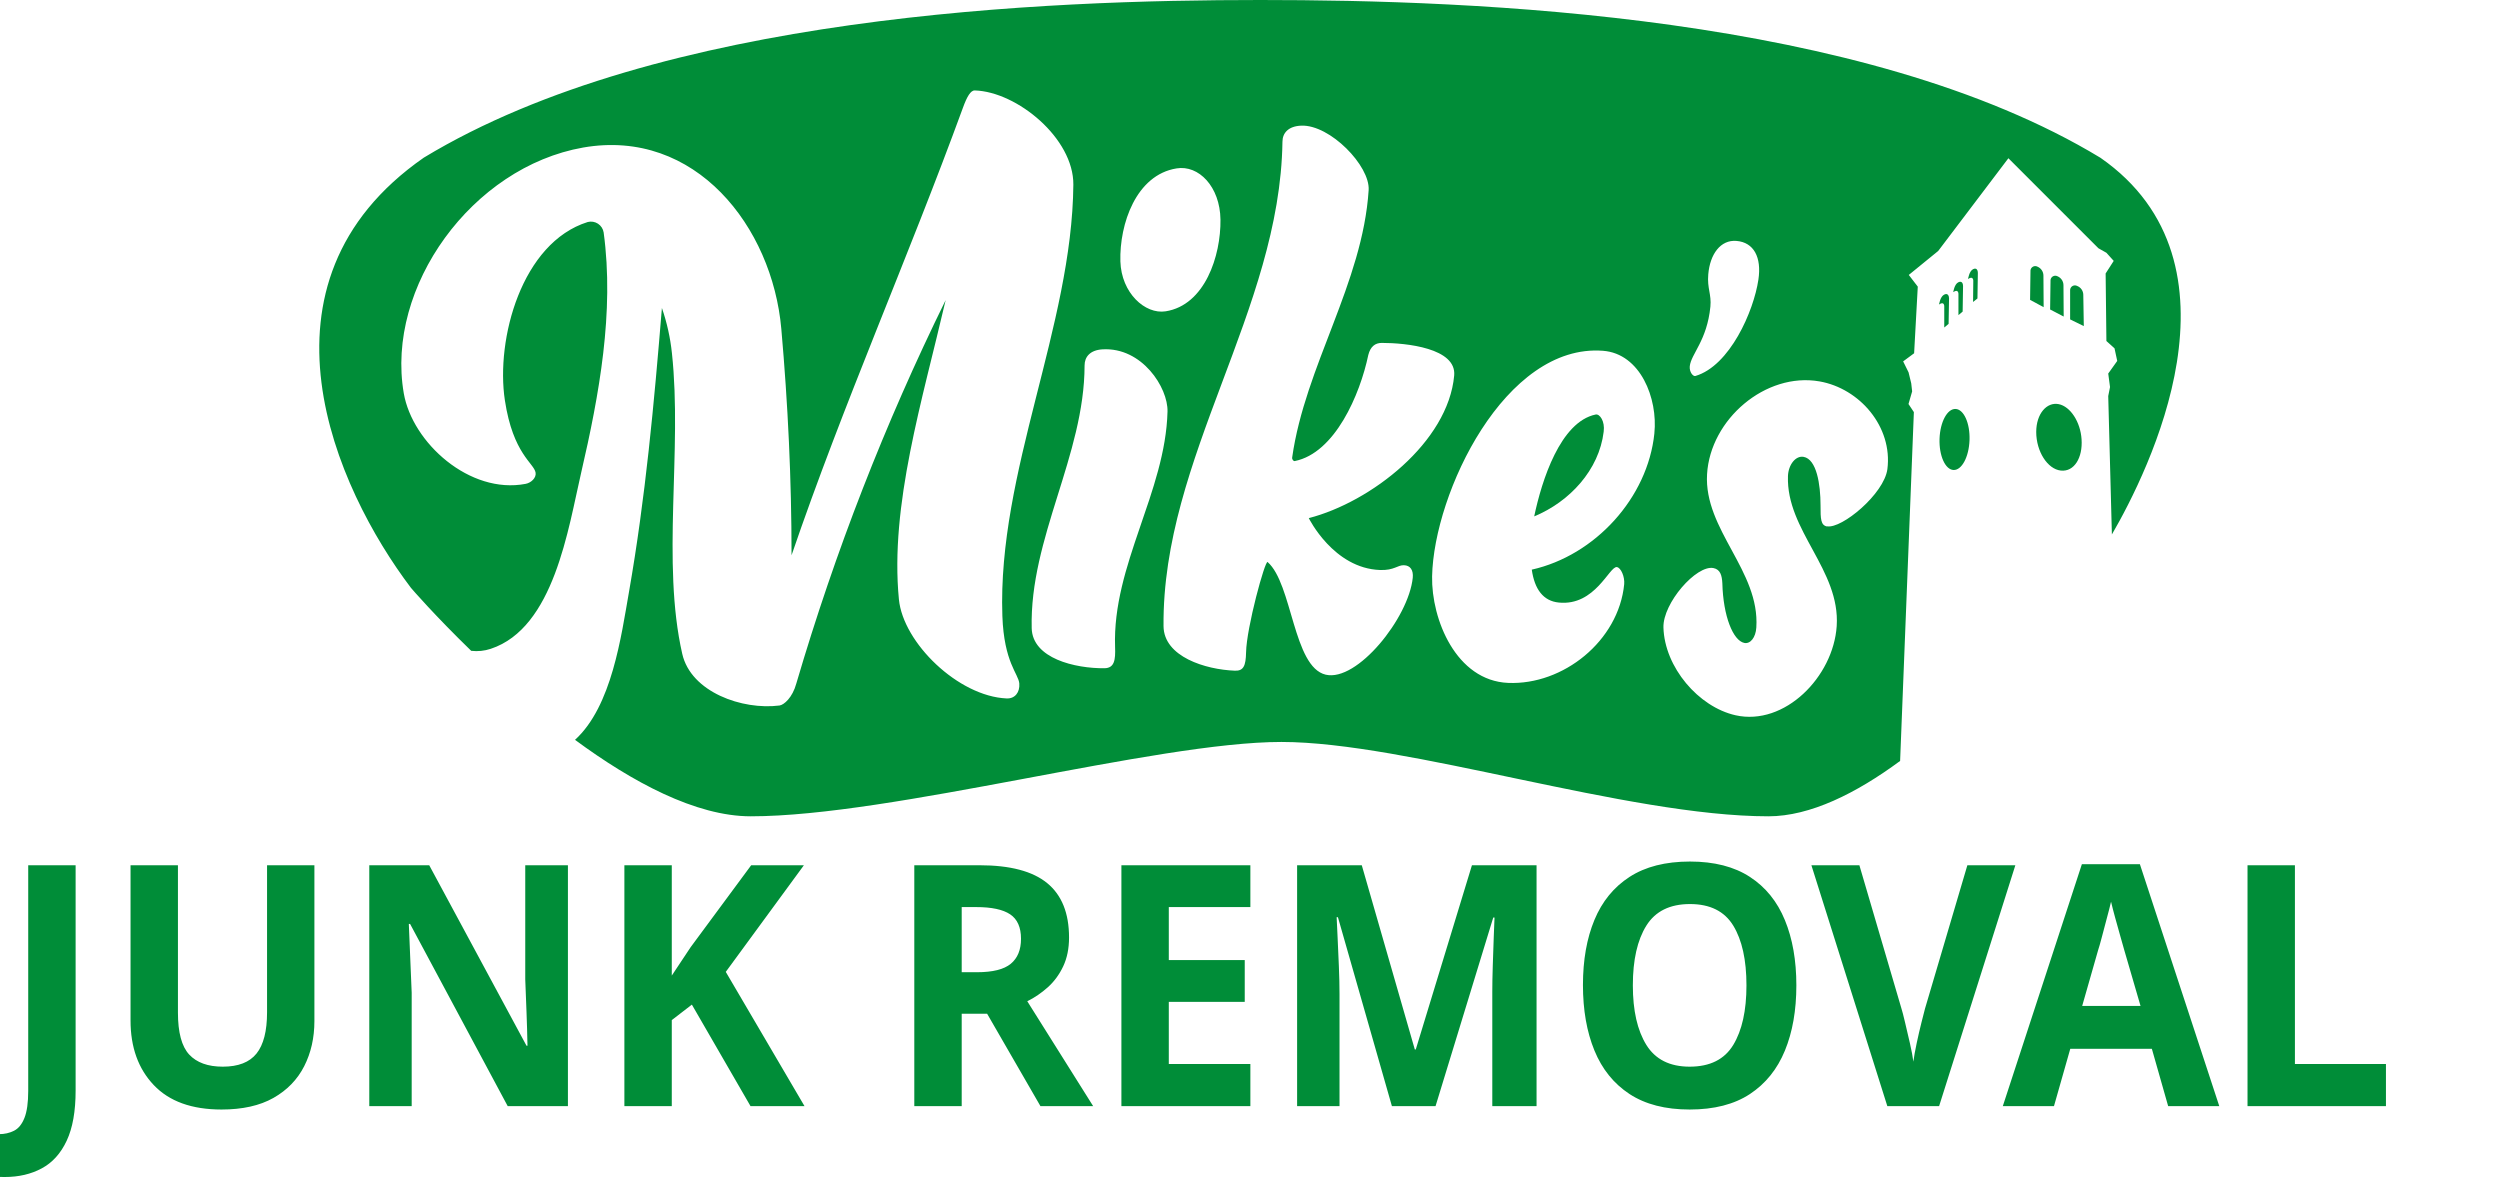
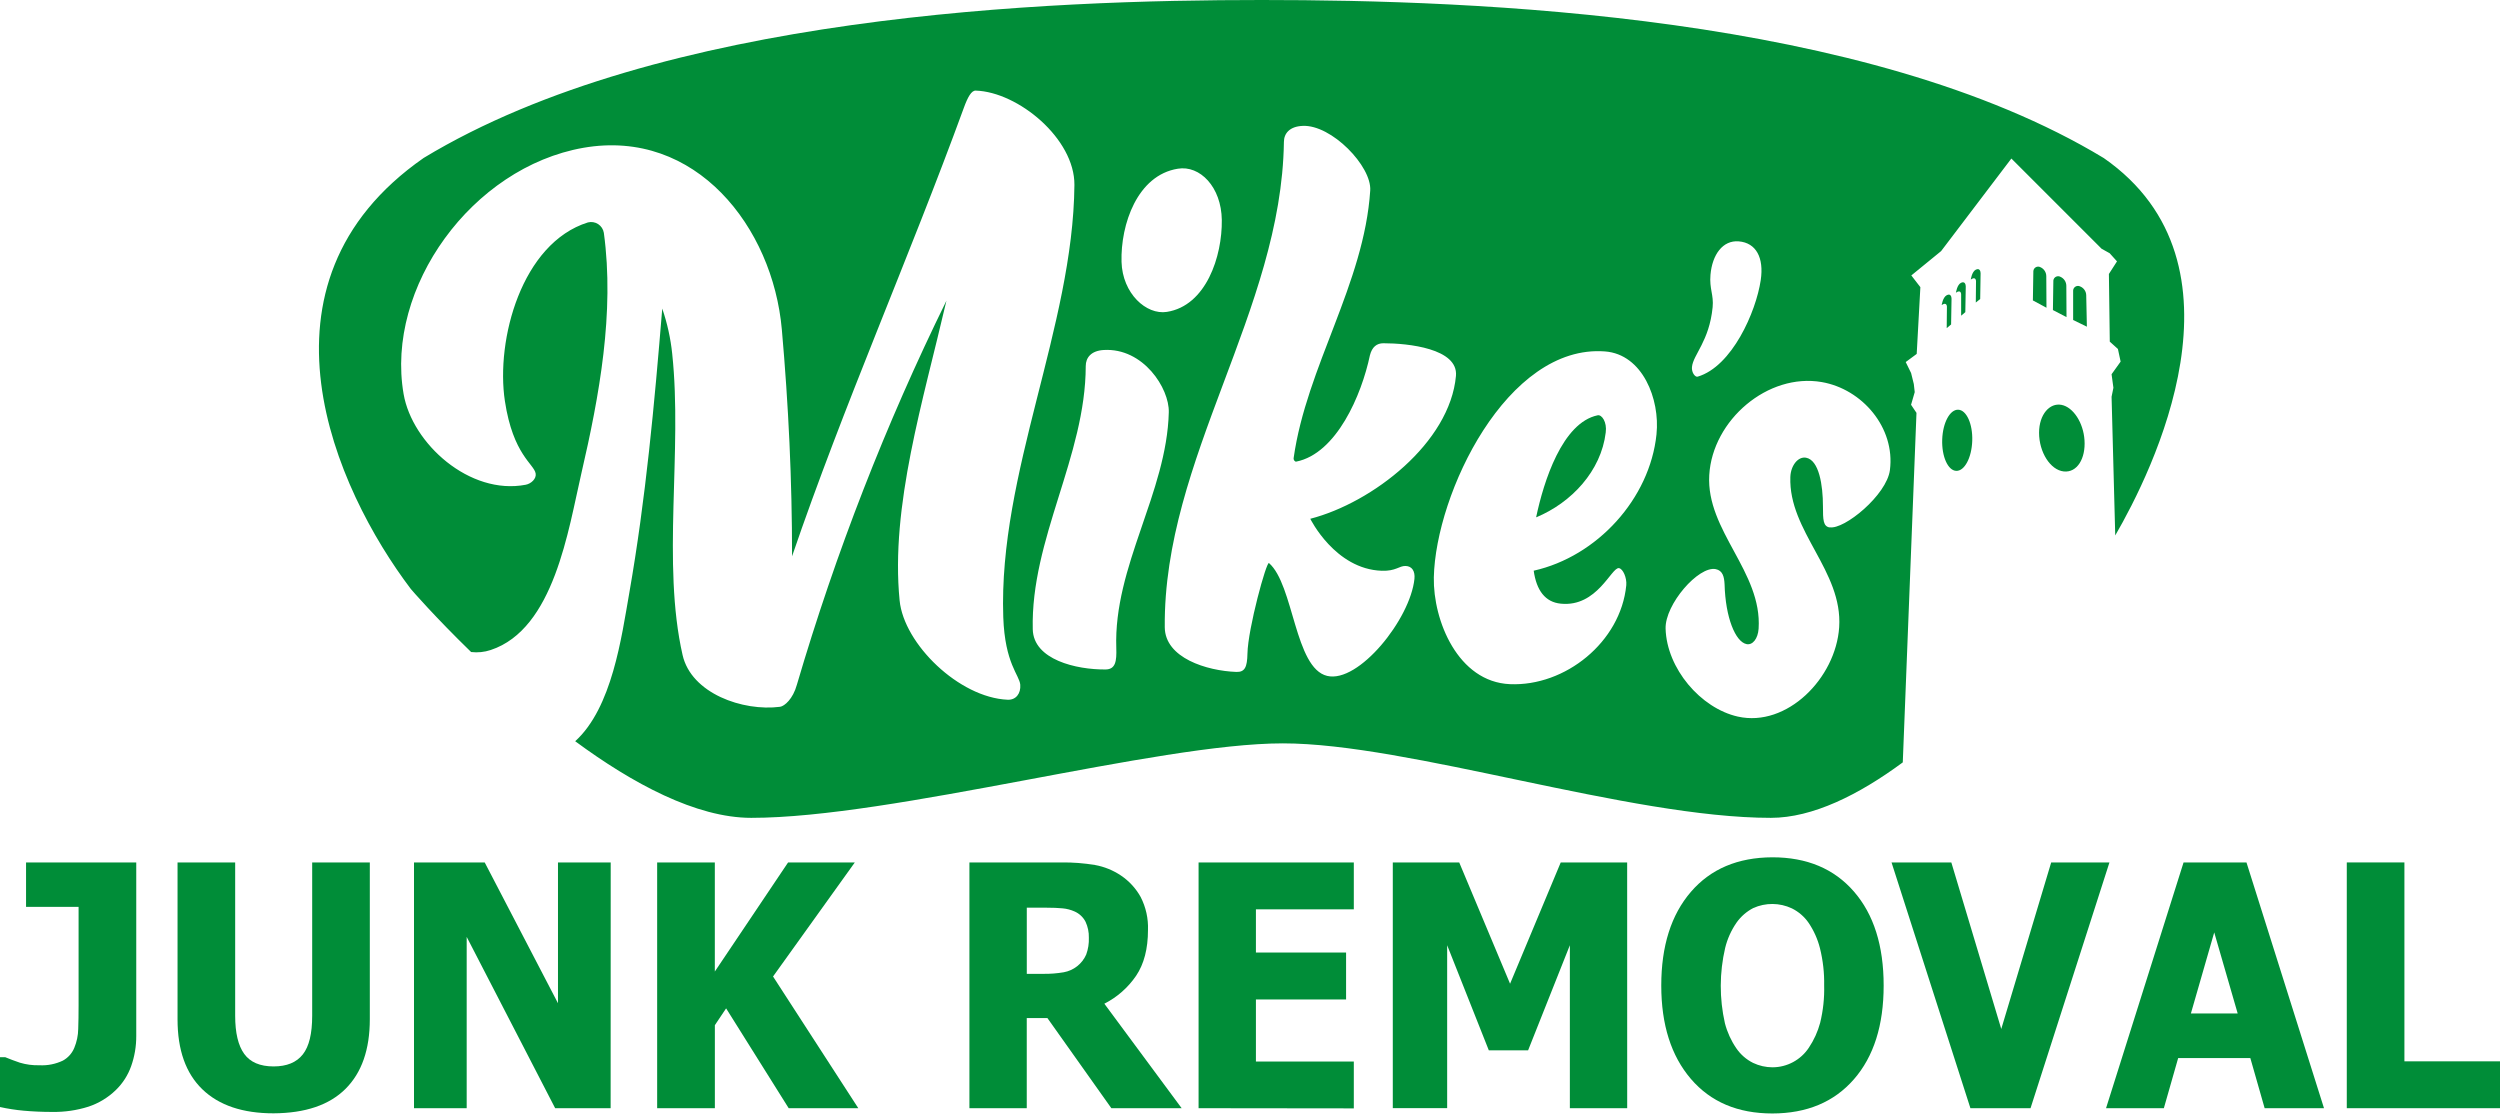
- <svg xmlns="http://www.w3.org/2000/svg" viewBox="0 0 683.63 322.39">
+ <svg xmlns="http://www.w3.org/2000/svg" viewBox="0 0 682.37 303.88">
  <defs>
-     <style>.cls-1{font-size:92.26px;font-family:Tahoma-Bold, Tahoma;font-weight:700;}.cls-1,.cls-2{fill:#008d38;}</style>
+     <style>.cls-1{fill:#008d38;}</style>
  </defs>
  <g id="Layer_2" data-name="Layer 2">
    <g id="Layer_4" data-name="Layer 4">
-       <text class="cls-1" transform="translate(0 302.48) scale(0.93 1)">JUNK REMOVAL</text>
-       <path class="cls-2" d="M540.74,81.61s.11-6.48.11-7-.23-1.54-1.31-1-1.37,2.69-1.37,2.69c1.43-1,1.43.45,1.43.45l-.06,5.83Z" />
-       <path class="cls-2" d="M436.34,113.35c-9.65,2-14.74,18-16.81,27.86,9.67-4,17.75-12.69,19-23.16C438.92,115.17,437.44,113.12,436.34,113.35Z" />
-       <path class="cls-2" d="M530.37,120c-.15,4.61,1.56,8.42,3.82,8.52s4.22-3.57,4.38-8.18-1.56-8.42-3.82-8.51S530.53,115.37,530.37,120Z" />
-       <path class="cls-2" d="M523.35,112.69l-1.47-2.21,1-3.45-.25-2.21-.73-3-1.48-3,3-2.22,1-18.22-2.46-3.2L530,68.63l19.2-25.36,24.62,24.62L576,69.12l2,2.22-2.21,3.44L576,93.25l2.22,2,.74,3.45-2.46,3.45.49,3.69-.49,2.46,1,37.85c10-17.25,38.45-74.07-3.12-103C509.66,3.92,403.1,0,344.64,0s-164,3.92-228.75,43.11c-49.38,34.36-24.07,90.49-3.52,117.63.24.31,6.63,7.67,16.48,17.23a12.35,12.35,0,0,0,5.34-.55c17.32-5.72,21.18-32.85,24.76-48.29,4.88-21.07,9.08-43.83,6.12-65.57a3.52,3.52,0,0,0-4.35-2.85c-18.06,5.65-25.2,32-22.66,48.76,2.23,14.73,8,17.18,8.4,19.79.23,1.42-1.24,2.77-2.72,3.05-15.3,2.94-31-11.25-33.33-24.78-5-29.06,18.66-61.85,49.08-67.19C190.15,35,211.19,62,213.65,89.92c1.82,20.58,2.8,41.19,2.8,61.92,14.13-41.38,31.88-81.34,46.87-122.39,1.09-3,2.09-4.76,3.24-4.72,11.59.37,27.06,13.13,26.95,25.77-.35,38.74-20.78,78.59-19.41,117.94.44,12.73,4.42,15.82,4.63,18.46.19,2.4-1.18,4.19-3.45,4.09-13.25-.57-28.31-15.21-29.47-27.08-2.52-25.72,6.45-54.56,12.78-81.84a658.44,658.44,0,0,0-40.84,104.85c-1.05,3.85-3.36,5.83-4.59,6-10.16,1.31-24.22-3.65-26.6-14.13-5.7-25.08.05-55.57-2.82-82.21A55.67,55.67,0,0,0,181,84.22c-2.13,26-4.5,51.93-9,77.63-2.12,12.06-4.68,31.31-14.76,40.46,15.61,11.51,33,20.91,48.05,20.91,38.55,0,110.85-20.33,145.1-20.33S445,223.22,483.59,223.22c11.38,0,24-6.28,36-15.14Zm-61.28-12.53c.35-3.39,4.72-7,5.64-16.31.33-3.36-.92-5-.58-8.84.47-5.52,3.36-9.49,7.71-9.13,4.75.39,6.91,4.47,6,10.58-1.29,8.69-7.84,23.58-17.22,26.35C462.93,103,461.92,101.67,462.07,100.16ZM321.74,46.05c6-1,11.88,4.94,12,14,.13,9.9-4.26,23.4-15,25.08-5.6.88-12.11-5-12.37-13.66C306.09,61.26,310.67,47.82,321.74,46.05ZM302,182.73c-8,.07-19.68-2.66-19.88-10.95-.6-24.65,14.42-47.24,14.46-71.85,0-2.33,1.49-4.2,4.91-4.4,10.8-.63,17.93,10.46,17.77,17-.56,22-15.11,42-14.34,64.37C305.06,180.47,304.75,182.7,302,182.73ZM386.32,158c-1.13,11-15.22,28.52-23.81,26.49-8.9-2.11-9.1-24.87-15.88-30.8-.68-.59-5.76,17.87-5.89,24.71-.07,3.66-.69,5.1-3.07,5-8-.3-19.43-3.79-19.5-12.19-.41-46,31.86-86.38,32.52-132.44,0-2.38,1.59-4.27,5.14-4.41,7.85-.32,18.85,11,18.43,17.63-1.64,25.43-17.38,48.15-20.91,73.09-.09.64.43,1.07.7,1,11-2.2,17.85-18.19,20.11-29,.58-2.3,1.87-3.31,3.68-3.31,6.72,0,20.48,1.43,19.81,8.91-1.64,18.23-22.75,34.61-39.76,39,0,0,6.76,13.77,19.52,14.19,3.84.13,4.74-1.36,6.49-1.31S386.53,155.89,386.32,158Zm66.07-39.47c-1.81,17.61-16.21,33.36-33.52,37.24.76,5.4,3.16,8.59,7.4,9,9.94,1,13.81-10,15.87-9.7,1.11.17,2.18,2.63,2,4.67-1.52,15.54-16.71,27.65-31.75,27-14.2-.61-21-17.36-20.78-29.14.49-22.89,20-63.69,46.71-61.68C448.62,96.69,453.37,109,452.39,118.48Zm47.25,25.44c-1.75-.32-1.82-2-1.81-5.8,0-5.73-1.07-12.6-4.63-13.24-2.16-.39-4.17,2.13-4.28,5.27-.51,14.86,14.34,25.62,13.33,41-.92,13.9-14.26,27.4-27.67,24.39-10.13-2.28-19.4-13.14-19.71-24-.18-6.65,9-17.16,13.68-16.25,1.9.38,2.32,2.05,2.43,4.17.23,9,2.94,15.67,6,16.3,1.65.34,3.12-1.47,3.29-4.22,1-15.53-14.37-26.72-13.47-41.93.88-15,16-27.93,30.73-25.37,11,1.92,20.06,12.41,18.58,24C515.2,135.1,503.61,144.65,499.64,143.92Z" />
-       <path class="cls-2" d="M536.69,85.2s.11-6.48.11-7-.23-1.54-1.31-1-1.37,2.69-1.37,2.69c1.42-1,1.42.45,1.42.45l0,5.83Z" />
-       <path class="cls-2" d="M569.68,80.58A2.62,2.62,0,0,0,568,78.19a1.31,1.31,0,0,0-1.92,1.07l0,8.08,3.74,1.83Z" />
-       <path class="cls-2" d="M557.18,72.93a1.31,1.31,0,0,0-1.94,1L555.13,82,558.84,84l-.06-8.59A2.66,2.66,0,0,0,557.18,72.93Z" />
-       <path class="cls-2" d="M564.26,78a2.66,2.66,0,0,0-1.6-2.44,1.31,1.31,0,0,0-1.94,1l-.11,8.07,3.71,1.93Z" />
-       <path class="cls-2" d="M531.61,80.58c-1.09.58-1.37,2.69-1.37,2.69,1.42-1,1.42.45,1.42.45l0,5.84,1.19-1s.12-6.47.12-7S532.69,80,531.61,80.58Z" />
-       <path class="cls-2" d="M556.81,118.13c0,5.3,3.08,10.16,6.74,10.55s6-3.55,5.66-8.54c-.3-4.74-3.05-9-6.27-9.63S556.81,113.1,556.81,118.13Z" />
+       <path class="cls-1" d="M37.19,282.79A24.23,24.23,0,0,1,35.8,291a16.92,16.92,0,0,1-4.21,6.55,19.52,19.52,0,0,1-7.44,4.51,31.07,31.07,0,0,1-9.89,1.44c-2.78,0-5.38-.12-7.82-.34a51.11,51.11,0,0,1-6.44-1v-13.6H1.43c1.26.54,2.58,1,4,1.5a16.78,16.78,0,0,0,5.31.7,13.31,13.31,0,0,0,6.41-1.26A7,7,0,0,0,20.28,286a14,14,0,0,0,1.07-5.12c.07-1.93.1-4.09.1-6.46v-26.9H7.11V235.4H37.19Z" />
+       <path class="cls-1" d="M74.67,303.88q-12.63,0-19.42-6.54t-6.79-19.1V235.4H64.19v41.85q0,7,2.47,10.41t8,3.42c3.62,0,6.27-1.09,8-3.29s2.55-5.7,2.55-10.54V235.4h15.73v42.8q0,12.39-6.63,19T74.67,303.88Z" />
+       <path class="cls-1" d="M166.67,302.48H151.53l-24.15-46.76v46.76H113V235.4H132.3l20,38.43V235.4h14.39Z" />
+       <path class="cls-1" d="M234.27,302.48h-19l-17.08-27.25-3.07,4.59v22.66H179.37V235.4h15.74v29.78l20-29.78h18.21L211,266.53Z" />
+       <path class="cls-1" d="M322.53,302.48H303.34l-17.45-24.6h-5.64v24.6H264.6V235.4h25.2a52.21,52.21,0,0,1,9.08.7A18.6,18.6,0,0,1,306,239a17,17,0,0,1,5.34,5.83,18.24,18.24,0,0,1,2,9q0,7.69-3.24,12.5a23.19,23.19,0,0,1-8.67,7.63ZM297.2,255.94a9.69,9.69,0,0,0-.9-4.34,6.15,6.15,0,0,0-3-2.82,10.28,10.28,0,0,0-3.28-.85q-1.81-.18-4.5-.18h-5.26v18.06h4.5a30.44,30.44,0,0,0,5.57-.43,8.3,8.3,0,0,0,6.15-4.84A12.07,12.07,0,0,0,297.2,255.94Z" />
+       <path class="cls-1" d="M327.15,302.48V235.4h42.37v12.8H342.8V260h24.61v12.8H342.8v16.94h26.72v12.79Z" />
+       <path class="cls-1" d="M444.14,302.48H428.49V258l-11.4,28.69H406.37L395,258v44.46H380.16V235.4h18.13l13.88,33.11L426,235.4h18.13Z" />
+       <path class="cls-1" d="M514.14,269q0,16.28-8.12,25.59t-22.25,9.33q-14.17,0-22.25-9.44T453.44,269q0-16.17,8.08-25.56T483.77,234q14.13,0,22.25,9.34T514.14,269Zm-16.24,0a39,39,0,0,0-1.15-10.2,21.88,21.88,0,0,0-3.1-6.92,12,12,0,0,0-4.56-3.94,12.6,12.6,0,0,0-10.54-.09,12.79,12.79,0,0,0-4.54,3.94,20.84,20.84,0,0,0-3.13,6.94,45.94,45.94,0,0,0-.07,20.56,21.69,21.69,0,0,0,3.11,6.83,12,12,0,0,0,4.59,4,12.38,12.38,0,0,0,5.3,1.2A11.92,11.92,0,0,0,493.7,286a22.9,22.9,0,0,0,3.11-6.83A38.85,38.85,0,0,0,497.9,268.92Z" />
+       <path class="cls-1" d="M575.77,235.4l-21.54,67.08H537.82L516.29,235.4h16.32l13.63,45.46,13.63-45.46Z" />
+       <path class="cls-1" d="M574.84,302.48,596,235.4h17.17l21.16,67.08h-16.2l-3.91-13.69H594.53l-3.91,13.69Zm35.93-25.86-6.4-22.12L598,276.62Z" />
+       <path class="cls-1" d="M682.37,302.48H640.55V235.4h15.73v54.29h26.09Z" />
+       <path class="cls-1" d="M540.49,81.61s.11-6.48.11-7-.23-1.54-1.31-1-1.37,2.69-1.37,2.69c1.43-1,1.43.45,1.43.45l-.06,5.83Z" />
+       <path class="cls-1" d="M436.09,113.35c-9.65,2-14.74,18-16.81,27.86,9.67-4,17.75-12.69,19-23.16C438.67,115.17,437.19,113.12,436.09,113.35Z" />
+       <path class="cls-1" d="M530.12,120c-.15,4.61,1.56,8.42,3.82,8.52s4.22-3.57,4.38-8.18-1.56-8.42-3.82-8.51S530.27,115.37,530.12,120Z" />
+       <path class="cls-1" d="M523.1,112.69l-1.48-2.21,1-3.45-.25-2.21-.74-3-1.47-3,3-2.22,1-18.22-2.47-3.2,8.13-6.64L549,43.27l24.62,24.62,2.21,1.23,2,2.22-2.21,3.44.24,18.47,2.22,2,.74,3.45-2.47,3.45.5,3.69-.5,2.46,1,37.85c10-17.25,38.46-74.07-3.12-103C509.41,3.92,402.85,0,344.39,0s-164,3.92-228.75,43.11c-49.38,34.36-24.07,90.49-3.52,117.63.24.31,6.63,7.67,16.47,17.23a12.32,12.32,0,0,0,5.34-.55c17.33-5.72,21.19-32.85,24.77-48.29,4.88-21.07,9.08-43.83,6.12-65.57a3.52,3.52,0,0,0-4.35-2.85c-18.06,5.65-25.2,32-22.66,48.76,2.23,14.73,8,17.18,8.4,19.79.23,1.42-1.24,2.77-2.72,3.05-15.3,2.94-31-11.25-33.33-24.78-5-29.06,18.66-61.85,49.08-67.19C189.9,35,210.94,62,213.4,89.92c1.82,20.58,2.8,41.19,2.79,61.92,14.14-41.38,31.89-81.34,46.88-122.39,1.09-3,2.09-4.76,3.24-4.72,11.59.37,27.06,13.13,26.95,25.77-.35,38.74-20.78,78.59-19.42,117.94.44,12.73,4.43,15.82,4.64,18.46.18,2.4-1.18,4.19-3.45,4.09-13.25-.57-28.31-15.21-29.48-27.08C243,138.19,252,109.35,258.33,82.07A659.35,659.35,0,0,0,217.5,186.92c-1.06,3.85-3.37,5.83-4.59,6-10.16,1.31-24.22-3.65-26.6-14.13-5.7-25.08,0-55.57-2.83-82.21a55.74,55.74,0,0,0-2.72-12.35c-2.13,26-4.5,51.93-9,77.63-2.12,12.06-4.68,31.31-14.76,40.46,15.61,11.51,33,20.91,48.05,20.91,38.55,0,110.85-20.33,145.1-20.33s94.65,20.33,133.21,20.33c11.38,0,24-6.28,36-15.14Zm-61.28-12.53c.34-3.39,4.72-7,5.64-16.31.33-3.36-.92-5-.59-8.84.48-5.52,3.36-9.49,7.72-9.13,4.75.39,6.91,4.47,6,10.58-1.29,8.69-7.85,23.58-17.22,26.35C462.68,103,461.67,101.67,461.82,100.16ZM321.49,46.05c6-1,11.88,4.94,12,14,.13,9.9-4.26,23.4-15,25.08-5.61.88-12.12-5-12.37-13.66C305.84,61.26,310.42,47.82,321.49,46.05ZM301.77,182.73c-8,.07-19.68-2.66-19.88-10.95-.6-24.65,14.42-47.24,14.46-71.85,0-2.33,1.49-4.2,4.91-4.4,10.8-.63,17.93,10.46,17.76,17-.55,22-15.11,42-14.33,64.37C304.81,180.47,304.49,182.7,301.77,182.73ZM386.07,158c-1.13,11-15.22,28.52-23.81,26.49-8.9-2.11-9.1-24.87-15.89-30.8-.67-.59-5.75,17.87-5.88,24.71-.07,3.66-.69,5.1-3.07,5-8-.3-19.43-3.79-19.5-12.19-.41-46,31.86-86.38,32.52-132.44,0-2.38,1.59-4.27,5.14-4.41C363.43,34,374.43,45.37,374,52,372.36,77.38,356.62,100.1,353.1,125c-.09.64.42,1.07.7,1,11-2.2,17.84-18.19,20.11-29,.58-2.3,1.87-3.31,3.68-3.31,6.72,0,20.48,1.43,19.81,8.91-1.64,18.23-22.76,34.61-39.76,39,0,0,6.76,13.77,19.52,14.19,3.84.13,4.74-1.36,6.49-1.31S386.28,155.89,386.07,158Zm66.07-39.47c-1.81,17.61-16.21,33.36-33.52,37.24.76,5.4,3.15,8.59,7.4,9,9.94,1,13.81-10,15.87-9.7,1.1.17,2.18,2.63,2,4.67-1.52,15.54-16.72,27.65-31.75,27-14.2-.61-21-17.36-20.78-29.14.49-22.89,20-63.69,46.71-61.68C448.37,96.69,453.12,109,452.14,118.48Zm47.25,25.44c-1.75-.32-1.82-2-1.82-5.8,0-5.73-1.06-12.6-4.62-13.24-2.17-.39-4.17,2.13-4.28,5.27-.51,14.86,14.34,25.62,13.33,41-.92,13.9-14.27,27.4-27.67,24.39-10.14-2.28-19.4-13.14-19.71-24-.18-6.65,9-17.16,13.67-16.25,1.91.38,2.33,2.05,2.43,4.17.24,9,2.94,15.67,6,16.3,1.65.34,3.11-1.47,3.29-4.22,1-15.53-14.37-26.72-13.47-41.93.88-15,16-27.93,30.73-25.37,11,1.92,20.06,12.41,18.58,24C515,135.1,503.35,144.65,499.39,143.92Z" />
+       <path class="cls-1" d="M536.43,85.2s.12-6.48.12-7-.23-1.54-1.31-1-1.37,2.69-1.37,2.69c1.42-1,1.42.45,1.42.45l0,5.83Z" />
+       <path class="cls-1" d="M569.43,80.58a2.64,2.64,0,0,0-1.64-2.39,1.32,1.32,0,0,0-1.93,1.07l0,8.08,3.75,1.83Z" />
+       <path class="cls-1" d="M556.93,72.93A1.31,1.31,0,0,0,555,74L554.87,82,558.58,84l-.05-8.59A2.69,2.69,0,0,0,556.93,72.93Z" />
+       <path class="cls-1" d="M564,78a2.69,2.69,0,0,0-1.6-2.44,1.31,1.31,0,0,0-1.94,1l-.12,8.07,3.71,1.93Z" />
+       <path class="cls-1" d="M531.35,80.58c-1.08.58-1.37,2.69-1.37,2.69,1.43-1,1.43.45,1.43.45l-.06,5.84,1.2-1s.12-6.47.12-7S532.44,80,531.35,80.58Z" />
+       <path class="cls-1" d="M556.56,118.13c0,5.3,3.08,10.16,6.74,10.55s6-3.55,5.66-8.54c-.3-4.74-3.06-9-6.27-9.63S556.56,113.1,556.56,118.13Z" />
    </g>
  </g>
</svg>
